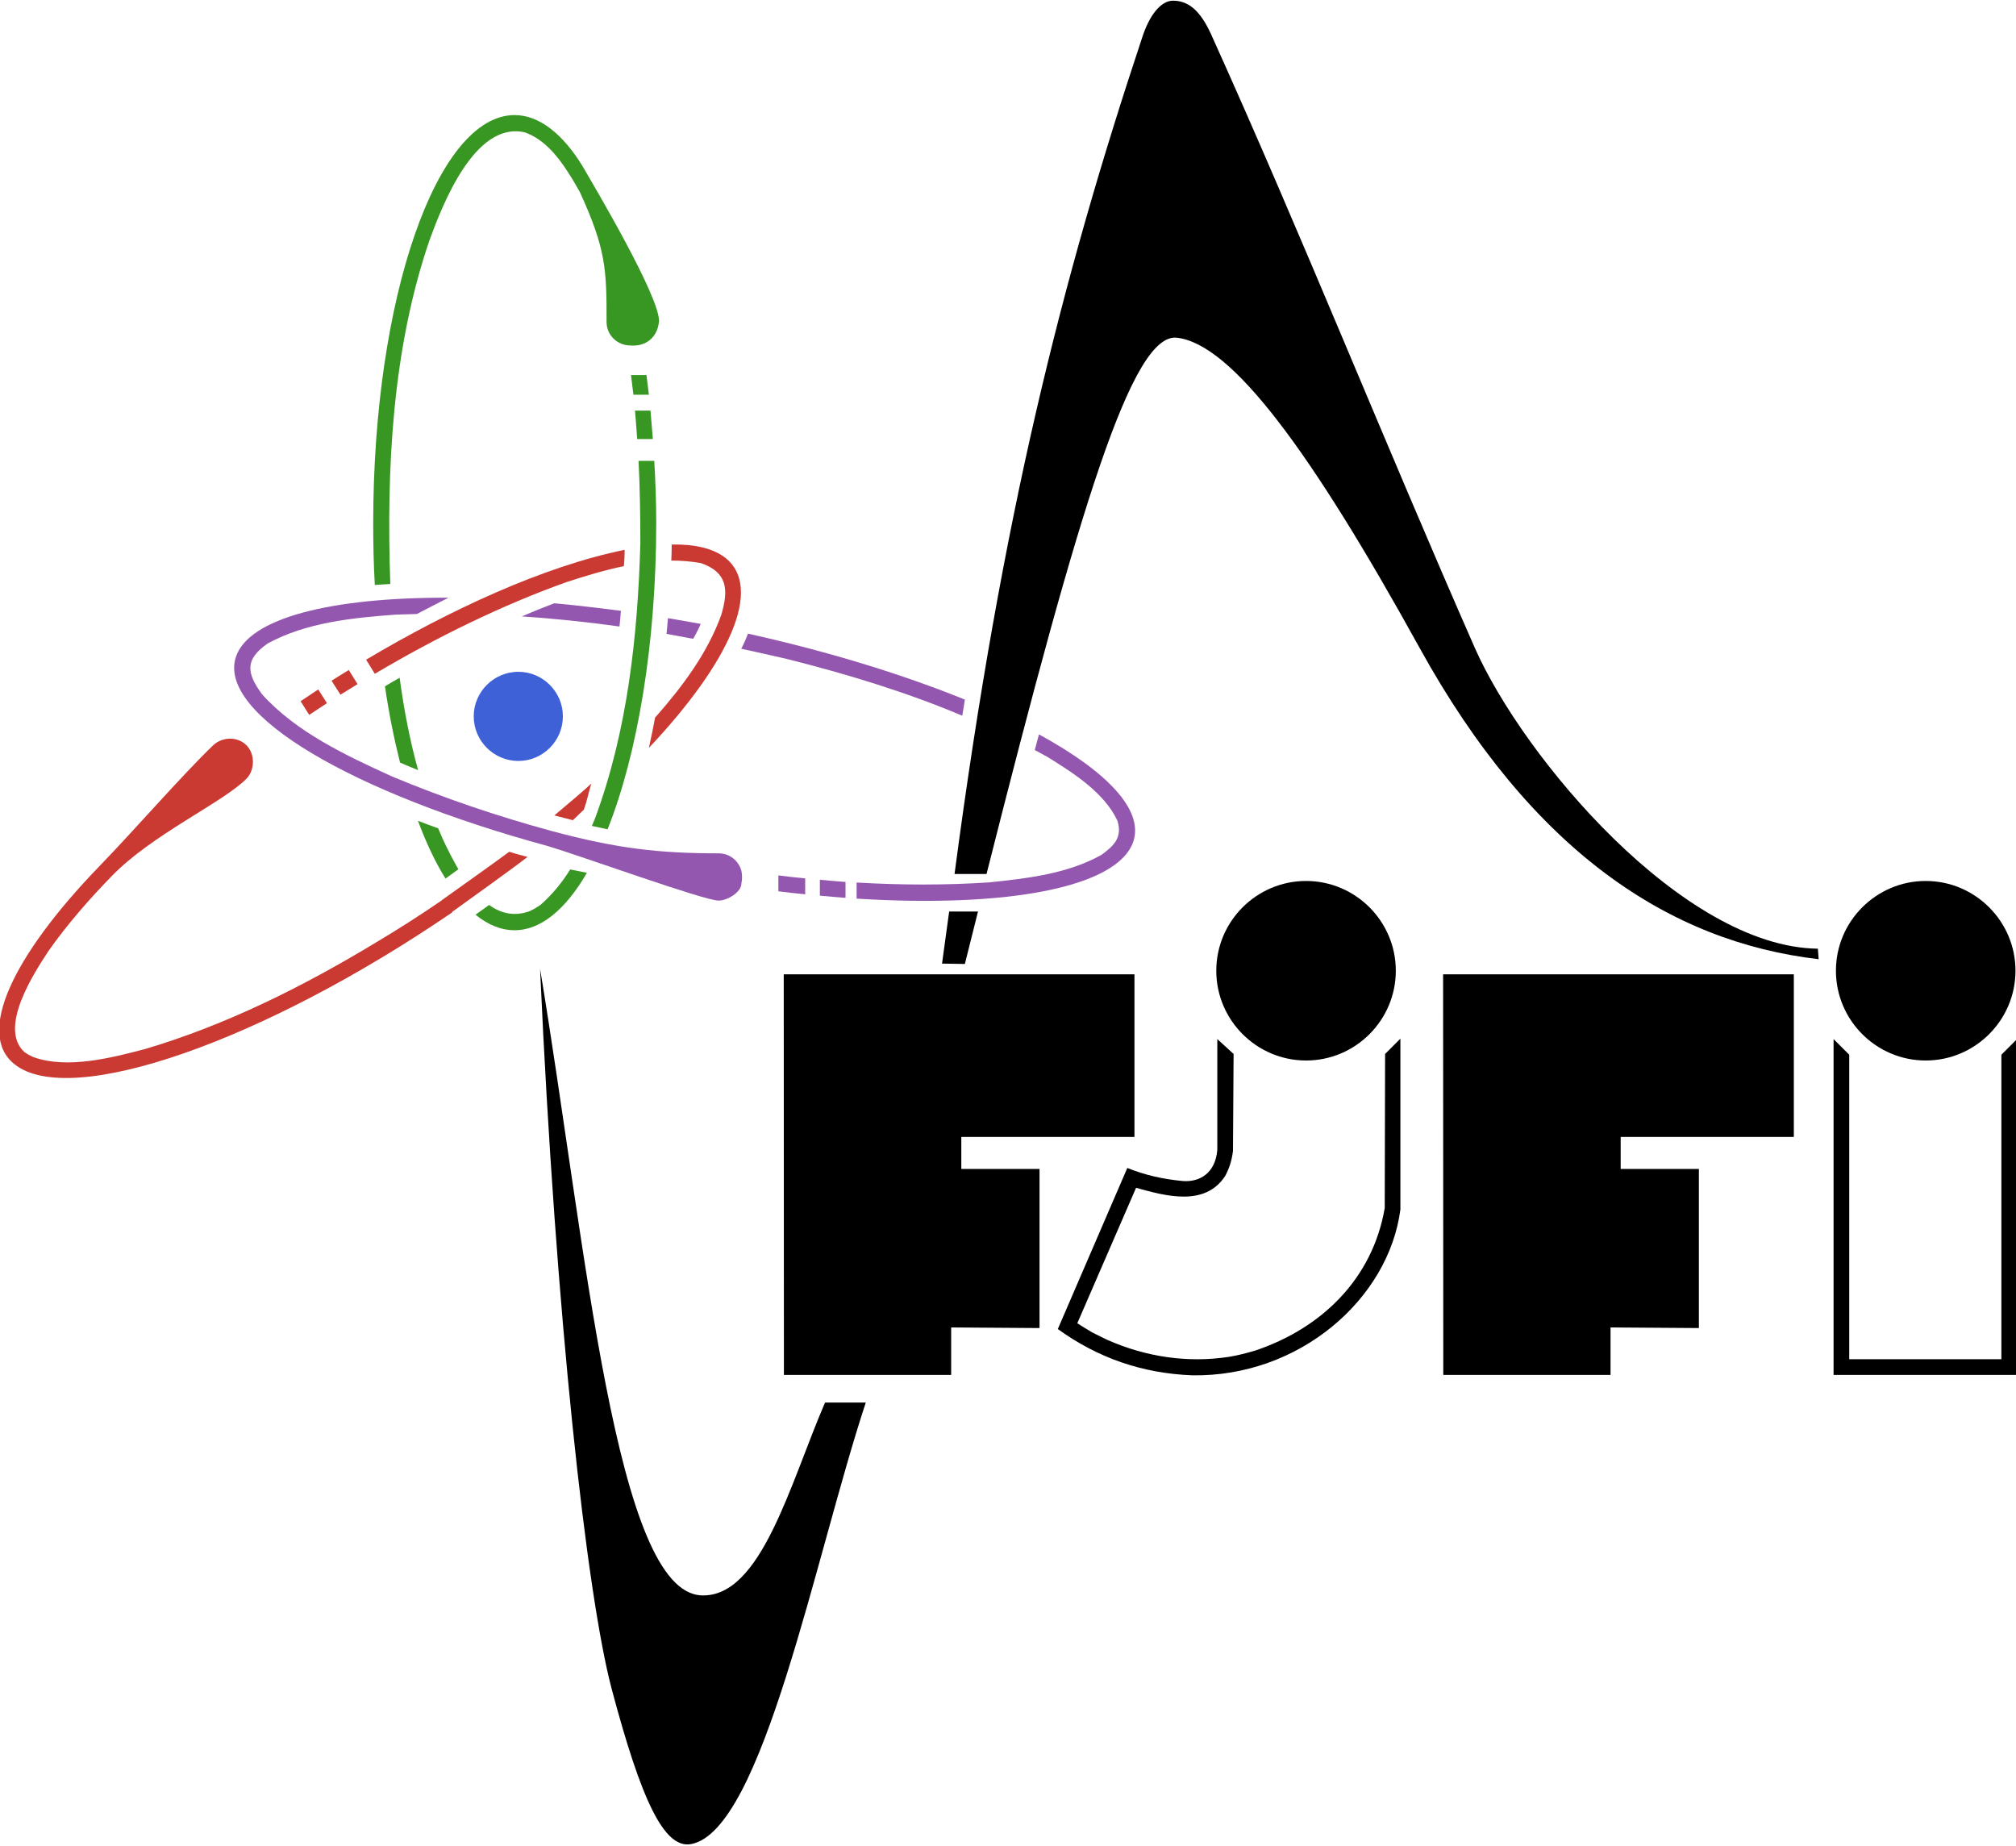
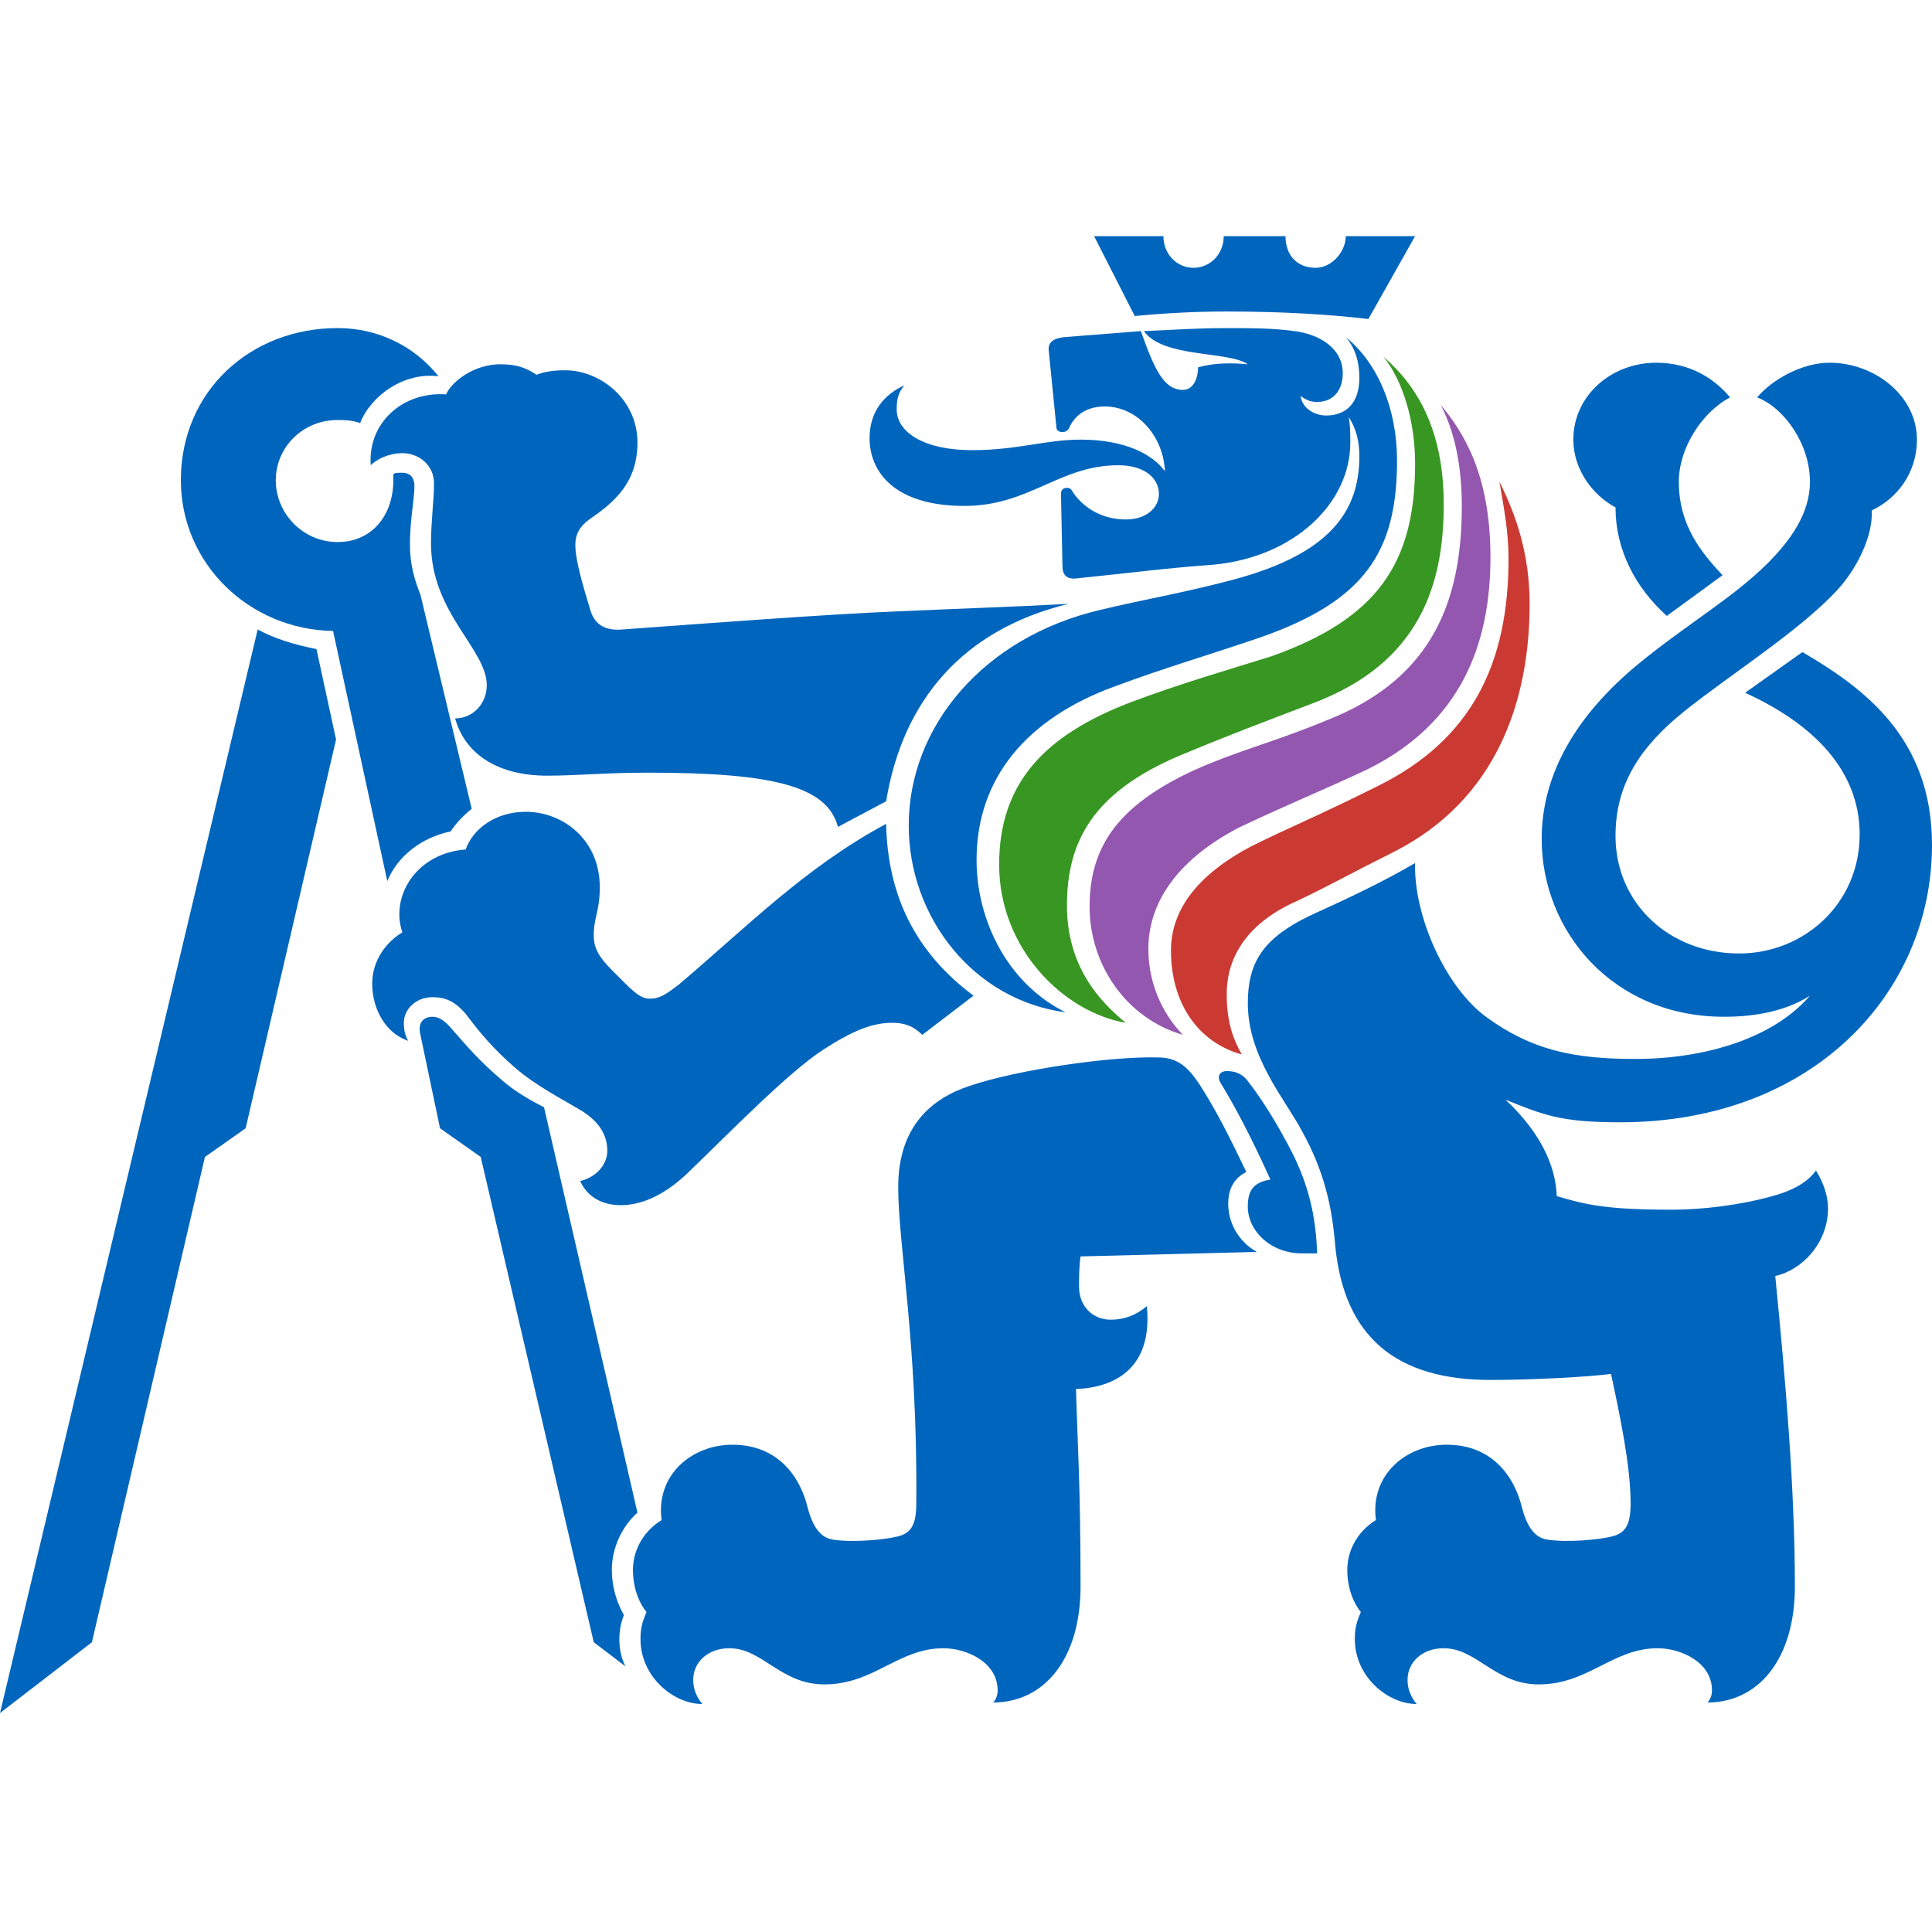
- <svg xmlns="http://www.w3.org/2000/svg" version="1.1" id="svg2" xml:space="preserve" width="236" height="216" viewBox="0 0 236 216">
-   <defs id="defs6" />
-   <g id="g10" transform="matrix(1.333333,0,0,1.333333,0,5.4e-6)">
-     <path style="fill:#9457b0;fill-opacity:1;fill-rule:evenodd;stroke:none" d="m 70.694,78.509 v -1.395 c -0.786,-0.07 -1.571,-0.16 -2.356,-0.262 v 1.395 c 0.785,0.101 1.59,0.191 2.356,0.262" id="path911" />
-     <path style="fill:#9457b0;fill-opacity:1;fill-rule:evenodd;stroke:none" d="m 48.67,52.962 c -0.976,0.367 -1.933,0.75 -2.859,1.152 2.859,0.191 5.719,0.488 8.578,0.887 0.055,-0.453 0.09,-0.922 0.125,-1.375 -2.008,-0.262 -3.941,-0.488 -5.844,-0.664 z" id="path909" />
-     <path style="fill:#9457b0;fill-opacity:1;fill-rule:evenodd;stroke:none" d="m 60.858,56.083 c 0.175,-0.297 0.332,-0.594 0.472,-0.887 0.051,-0.125 0.121,-0.262 0.192,-0.422 -0.977,-0.172 -1.934,-0.347 -2.875,-0.504 -0.035,0.453 -0.09,0.926 -0.125,1.379 0.769,0.137 1.554,0.293 2.336,0.434 z" id="path907" />
-     <path style="fill:#9457b0;fill-opacity:1;fill-rule:evenodd;stroke:none" d="m 65.08,56.954 c 0.227,-0.434 0.418,-0.871 0.594,-1.324 7.164,1.586 13.668,3.609 19.039,5.789 -0.07,0.472 -0.156,0.941 -0.226,1.414 -4.969,-2.094 -10.164,-3.664 -15.364,-4.973 -1.34,-0.312 -2.683,-0.609 -4.043,-0.906 z" id="path905" />
-     <path style="fill:#9457b0;fill-opacity:1;fill-rule:evenodd;stroke:none" d="m 90.85,65.848 c 0.125,-0.453 0.246,-0.925 0.367,-1.378 5.945,3.246 9.172,6.593 8.301,9.363 -1.324,4.098 -11.125,5.879 -24.309,5.058 v -1.414 c 3.891,0.227 7.778,0.246 11.668,-0.015 3.328,-0.348 6.852,-0.75 9.817,-2.407 1.148,-0.82 1.863,-1.57 1.41,-3.015 -1.184,-2.496 -3.906,-4.203 -6.156,-5.598 -0.364,-0.191 -0.731,-0.402 -1.098,-0.594 z" id="path903" />
-     <path style="fill:#9457b0;fill-opacity:1;fill-rule:evenodd;stroke:none" d="m 74.233,78.821 v -1.394 c -0.75,-0.055 -1.5,-0.122 -2.25,-0.192 v 1.395 c 0.75,0.07 1.519,0.14 2.25,0.191 z" id="path901" />
-     <path style="fill:#000000;fill-opacity:1;fill-rule:evenodd;stroke:none" d="m 162.358,92.595 v 26.73 h 13.359 V 92.595 l 1.375,-1.375 v 29.484 h -16.109 V 91.22 Z" id="path899" />
-     <path style="fill:#000000;fill-opacity:1;fill-rule:evenodd;stroke:none" d="m 169.073,93.102 c 4.339,0 7.882,-3.539 7.882,-7.882 0,-4.34 -3.543,-7.879 -7.882,-7.879 -4.344,0 -7.883,3.539 -7.883,7.879 0,4.343 3.539,7.882 7.883,7.882 z" id="path897" />
-     <path style="fill:#0065bd;fill-opacity:1;fill-rule:evenodd;stroke:none" d="m 128.08,86.911 h 28.036 v 11.527 h -15.204 v 5.563 h 6.871 v 11.195 l -7.761,-0.055 v 4.188 h -11.926 z" id="path895" />
-     <path style="fill:#000000;fill-opacity:1;fill-rule:evenodd;stroke:none" d="m 126.717,120.704 -0.016,-35.168 h 30.793 v 14.277 h -15.203 v 2.809 h 6.867 v 13.969 l -7.757,-0.055 v 4.168 z" id="path893" />
-     <path style="fill:#000000;fill-opacity:1;fill-rule:evenodd;stroke:none" d="m 122.951,91.184 -1.343,1.344 -0.032,13.527 c -1.066,6.211 -5.546,10.571 -11.406,12.524 -0.715,0.207 -1.515,0.418 -2.265,0.539 -3.665,0.559 -7.325,0 -10.707,-1.5 l -1.309,-0.645 c -0.383,-0.226 -0.922,-0.558 -1.305,-0.804 l 5.16,-11.891 c 2.579,0.715 6.051,1.692 7.829,-1.047 0.382,-0.715 0.574,-1.375 0.679,-2.179 l 0.055,-8.524 -1.43,-1.308 v 9.73 c -0.176,2.074 -1.57,2.84 -3.019,2.734 -1.797,-0.171 -3.328,-0.523 -4.883,-1.148 l -6.102,14.141 c 3.504,2.527 7.375,3.886 11.789,4.062 9.465,0.156 17.278,-6.746 18.289,-14.558 z" id="path891" />
-     <path style="fill:#0065bd;fill-opacity:1;fill-rule:evenodd;stroke:none" d="m 70.19,86.911 h 28.035 v 11.527 h -15.203 v 5.563 h 6.871 v 11.195 l -7.762,-0.055 v 4.188 h -11.926 z" id="path889" />
-     <path style="fill:#000000;fill-opacity:1;fill-rule:evenodd;stroke:none" d="m 68.826,120.704 -0.015,-35.168 h 30.793 v 14.277 h -15.203 v 2.809 h 6.867 v 13.969 l -7.758,-0.055 v 4.168 z" id="path887" />
-     <path style="fill:#000000;fill-opacity:1;fill-rule:evenodd;stroke:none" d="m 47.416,85.048 c 4.063,24.461 6.625,54.734 14.176,55.011 5.231,0.211 7.758,-9.765 10.844,-16.929 h 3.578 c -4.449,13.476 -9.051,37.574 -15.328,38.761 -2.391,0.454 -4.395,-3.89 -6.992,-13.656 -2.18,-8.281 -4.883,-32.324 -6.278,-63.187 z" id="path885" />
-     <path style="fill:#3f61d7;fill-opacity:1;fill-rule:evenodd;stroke:none" d="m 45.514,66.805 c 2.144,0 3.906,-1.757 3.906,-3.921 0,-2.145 -1.762,-3.907 -3.906,-3.907 -2.16,0 -3.922,1.762 -3.922,3.907 0,2.164 1.762,3.921 3.922,3.921 z" id="path883" />
-     <path style="fill:#000000;fill-opacity:1;fill-rule:evenodd;stroke:none" d="m 114.67,93.102 c 4.34,0 7.879,-3.539 7.879,-7.882 0,-4.34 -3.539,-7.879 -7.879,-7.879 -4.344,0 -7.883,3.539 -7.883,7.879 0,4.343 3.539,7.882 7.883,7.882 z" id="path881" />
-     <path style="fill:#ca3a33;fill-opacity:1;fill-rule:evenodd;stroke:none" d="m 27.94,60.528 0.765,1.203 c -0.504,0.332 -1.027,0.684 -1.535,1.012 -0.015,0 -0.015,0 -0.035,0 l -0.746,-1.184 c 0.504,-0.332 1.027,-0.679 1.551,-1.031 z" id="path879" />
-     <path style="fill:#ca3a33;fill-opacity:1;fill-rule:evenodd;stroke:none" d="m 48.67,71.587 c 0.543,0.136 1.082,0.277 1.621,0.418 0.211,-0.176 0.75,-0.735 0.961,-0.907 0.332,-0.91 0.383,-1.398 0.664,-2.304 -1.047,0.961 -2.164,1.867 -3.246,2.793 z" id="path877" />
-     <path style="fill:#ca3a33;fill-opacity:1;fill-rule:evenodd;stroke:none" d="m 58.975,47.802 c 2.043,-0.036 3.664,0.347 4.726,1.183 3.297,2.633 0.383,9.121 -6.73,16.672 0.191,-0.891 0.383,-1.762 0.539,-2.652 2.391,-2.703 4.621,-5.684 5.824,-9.047 0.649,-2.215 0.524,-3.699 -1.777,-4.52 -0.871,-0.156 -1.742,-0.226 -2.617,-0.226 0.019,-0.469 0.035,-0.942 0.035,-1.41 z" id="path875" />
-     <path style="fill:#ca3a33;fill-opacity:1;fill-rule:evenodd;stroke:none" d="m 21.643,68.36 c 0.75,-0.769 0.75,-2.179 0,-2.929 -0.801,-0.805 -2.145,-0.75 -2.93,0 -2.789,2.683 -6.797,7.324 -10.043,10.671 -7.566,7.844 -10.793,14.645 -7.39,17.332 4.914,3.922 21.898,-2.043 38.429,-13.339 -0.019,0 -0.035,-0.02 -0.035,-0.02 1.184,-0.852 5.613,-4.027 6.645,-4.848 -0.524,-0.136 -1.082,-0.277 -1.606,-0.453 -0.836,0.629 -5.09,3.664 -5.93,4.258 0.02,0 0.02,0 0.02,0 -1.902,1.305 -3.836,2.543 -5.773,3.695 -6.364,3.852 -13.18,7.27 -20.332,9.379 -2.946,0.77 -6.797,1.762 -9.762,0.699 l -0.438,-0.21 -0.367,-0.243 c -2.301,-2.144 0.891,-6.976 2.145,-8.894 1.64,-2.317 3.523,-4.481 5.511,-6.52 3.539,-3.679 9.801,-6.488 11.856,-8.578 z" id="path873" />
-     <path style="fill:#0065bd;fill-opacity:1;fill-rule:evenodd;stroke:none" d="m 35.104,59.45 h -0.067 c 0,0 0,0.016 0.016,0.016 z" id="path871" />
-     <path style="fill:#000000;fill-opacity:1;fill-rule:evenodd;stroke:none" d="m 82.709,84.595 0.625,-4.571 h 2.532 l -1.153,4.602 z" id="path869" />
-     <path style="fill:#000000;fill-opacity:1;fill-rule:evenodd;stroke:none" d="m 159.674,84.208 c -13.058,-1.516 -25.144,-9.414 -35.031,-27.32 -9.59,-17.368 -16.496,-26.68 -21.309,-27.239 -3.906,-0.453 -8.492,14.508 -16.718,47.078 h -2.809 c 4.148,-31.418 9.449,-52.308 16.476,-73.441 0.629,-1.953 1.641,-3.227 2.704,-3.227 1.64,0 2.632,1.309 3.468,3.227 7.868,17.418 15.102,35.57 23.035,53.602 4.274,9.656 18.274,26.257 30.114,26.398 z" id="path867" />
-     <path style="fill:#389723;fill-opacity:1;fill-rule:evenodd;stroke:none" d="m 56.971,34.653 h -1.359 c -0.071,-0.574 -0.141,-1.148 -0.211,-1.726 h 1.359 c 0.07,0.578 0.141,1.132 0.211,1.726 z" id="path865" />
-     <path style="fill:#389723;fill-opacity:1;fill-rule:evenodd;stroke:none" d="m 36.709,67.61 c -0.539,-0.211 -1.062,-0.437 -1.586,-0.664 -0.523,-2.074 -0.976,-4.305 -1.324,-6.695 0.418,-0.262 0.852,-0.504 1.289,-0.75 0.367,2.738 0.891,5.476 1.621,8.109 z" id="path863" />
-     <path style="fill:#389723;fill-opacity:1;fill-rule:evenodd;stroke:none" d="m 36.694,72.055 c 0.589,0.227 1.183,0.454 1.777,0.665 0.437,1.062 0.926,2.074 1.48,3.066 0.09,0.176 0.192,0.352 0.297,0.523 -0.382,0.282 -0.75,0.543 -1.132,0.821 -0.891,-1.414 -1.692,-3.121 -2.422,-5.075 z" id="path861" />
-     <path style="fill:#389723;fill-opacity:1;fill-rule:evenodd;stroke:none" d="m 42.936,79.45 c -0.387,0.277 -0.785,0.574 -1.188,0.852 1.098,0.89 2.235,1.363 3.438,1.363 2.301,0 4.48,-1.832 6.344,-5.039 -0.489,-0.106 -0.977,-0.195 -1.465,-0.297 -0.696,1.113 -1.532,2.16 -2.598,3.102 l -0.488,0.316 -0.469,0.242 c -1.379,0.508 -2.562,0.176 -3.574,-0.539 z" id="path859" />
-     <path style="fill:#389723;fill-opacity:1;fill-rule:evenodd;stroke:none" d="m 55.35,30.329 c 1.203,0.105 2.371,-0.559 2.512,-2.145 0.015,-2.195 -5.598,-11.683 -6.75,-13.652 -1.707,-2.773 -3.782,-4.43 -5.926,-4.43 -6.836,0 -12.418,16.079 -12.418,35.782 0,1.863 0.035,3.695 0.14,5.472 0.454,-0.031 0.907,-0.066 1.36,-0.086 -0.348,-10.058 0.156,-20.609 3.453,-30.218 1.117,-3.032 3.957,-10.442 8.352,-9.434 1.64,0.578 2.843,2.008 3.8,3.508 0.367,0.555 0.715,1.168 1.032,1.726 2.316,5.039 2.351,6.852 2.351,11.418 0,1.153 0.942,2.059 2.094,2.059 z" id="path857" />
-     <path style="fill:#389723;fill-opacity:1;fill-rule:evenodd;stroke:none" d="m 53.346,72.805 c -0.453,-0.105 -0.91,-0.191 -1.379,-0.296 0.086,-0.207 0.176,-0.438 0.277,-0.664 2.844,-7.688 3.75,-16.004 3.977,-24.164 0,-2.372 -0.035,-4.797 -0.156,-7.219 h 1.379 c 0.101,1.758 0.172,3.59 0.172,5.422 0,10.722 -1.657,20.347 -4.27,26.921 z" id="path855" />
-     <path style="fill:#389723;fill-opacity:1;fill-rule:evenodd;stroke:none" d="m 55.944,38.544 h 1.375 c -0.071,-0.856 -0.137,-1.676 -0.207,-2.496 h -1.36 c 0.067,0.836 0.137,1.656 0.192,2.496 z" id="path853" />
-     <path style="fill:#9457b0;fill-opacity:1;fill-rule:evenodd;stroke:none" d="m 63.092,79.063 c -1.273,0 -12.031,-3.902 -14.961,-4.777 -17.191,-4.672 -29.015,-11.559 -27.43,-16.582 1.102,-3.453 8.372,-5.266 18.676,-5.231 -0.926,0.473 -1.847,0.942 -2.773,1.43 -0.61,0.02 -1.238,0.035 -1.848,0.055 -3.785,0.277 -7.848,0.68 -11.246,2.527 -2.023,1.41 -1.883,2.578 -0.504,4.465 3.016,3.348 7.41,5.387 11.418,7.219 4.551,1.898 9.277,3.504 14.039,4.793 5.699,1.535 9.434,1.953 14.629,1.953 0.957,0 1.742,0.629 1.988,1.5 0,0 0,0 0.016,0 v 0.035 c 0.035,0.176 0.055,0.367 0.055,0.559 0,0.172 -0.02,0.367 -0.055,0.539 0,0.785 -1.238,1.515 -2.004,1.515 z" id="path851" />
-     <path style="fill:#ca3a33;fill-opacity:1;fill-rule:evenodd;stroke:none" d="m 32.908,59.153 -0.765,-1.238 c 7.269,-4.324 15.551,-8.195 22.699,-9.645 0,0.035 0,0.071 0,0.106 0,0.418 -0.031,0.871 -0.066,1.324 -1.711,0.352 -3.418,0.875 -5.024,1.398 -5.668,2.02 -11.457,4.864 -16.844,8.055 z" id="path849" />
-     <path style="fill:#ca3a33;fill-opacity:1;fill-rule:evenodd;stroke:none" d="m 30.623,58.821 0.77,1.238 c -0.508,0.313 -1.012,0.629 -1.5,0.926 l -0.785,-1.222 c 0.488,-0.313 0.992,-0.629 1.515,-0.942 z" id="path14" />
+ <svg xmlns="http://www.w3.org/2000/svg" version="1.1" id="Layer_1" x="0px" y="0px" width="600" height="600" viewBox="0 0 600 600" enable-background="new 0 0 141.73 141.73" xml:space="preserve">
+   <defs id="defs9">
+ 	
+ </defs>
+   <g id="g855" transform="matrix(4.76993,0,0,4.76993,-30.30337,-101.8856)">
+     <path id="path861" d="m 114.873,61.461 3.63,-2.649 c -1.373,-1.472 -2.846,-3.238 -2.846,-6.083 0,-2.159 1.473,-4.513 3.337,-5.495 -0.981,-1.178 -2.551,-2.257 -4.809,-2.257 -2.942,0 -5.396,2.159 -5.396,5.004 0,1.962 1.276,3.63 2.747,4.416 0,2.747 1.276,5.2 3.337,7.064" style="fill:#0065bd" />
+     <path id="path859" d="m 95.445,42.132 3.042,-5.397 h -4.514 c 0,0.981 -0.883,2.061 -1.964,2.061 -1.177,0 -1.961,-0.785 -1.961,-2.061 h -4.022 c 0,1.178 -0.884,2.061 -1.963,2.061 -1.078,0 -1.963,-0.882 -1.963,-2.061 h -4.513 l 2.648,5.201 c 2.061,-0.196 4.023,-0.295 5.985,-0.295 3.633,0 6.772,0.196 9.225,0.491" style="fill:#0065bd" />
+     <path id="path857" d="m 87.204,90.015 c -0.491,-0.885 -0.982,-1.964 -0.982,-3.926 0,-2.552 1.472,-4.709 4.611,-6.083 2.062,-0.982 3.631,-1.864 6.379,-3.238 6.476,-3.337 8.732,-9.615 8.732,-16.09 0,-3.239 -0.883,-5.79 -1.964,-7.948 0.295,1.766 0.59,3.238 0.59,5.004 0,6.77 -2.354,11.774 -8.536,14.815 -3.926,1.962 -5.887,2.748 -8.243,3.926 -3.335,1.765 -5.199,4.021 -5.199,6.768 0,3.435 1.765,5.985 4.612,6.772" style="fill:#ca3a33;fill-opacity:1" />
+     <path id="path855" d="m 83.376,88.738 c -1.079,-1.08 -2.256,-3.042 -2.256,-5.594 0,-3.236 2.158,-5.985 5.985,-7.947 3.336,-1.569 5.298,-2.354 8.241,-3.729 6.182,-3.042 8.047,-8.241 8.047,-13.834 0,-5.396 -1.768,-8.145 -3.239,-9.91 1.08,2.061 1.374,4.514 1.374,6.574 0,5.985 -1.767,11.185 -8.731,13.933 -3.533,1.472 -5.79,1.962 -8.832,3.335 -4.808,2.259 -6.672,4.908 -6.672,8.832 0,3.729 2.354,7.26 6.083,8.34" style="fill:#9457b0;fill-opacity:1" />
+     <path id="path853" d="m 79.647,87.953 c -1.668,-1.374 -3.827,-3.629 -3.827,-7.652 0,-4.221 1.768,-7.36 7.263,-9.714 3.531,-1.472 5.396,-2.159 8.731,-3.434 7.065,-2.649 8.537,-7.85 8.537,-12.951 0,-4.907 -1.767,-7.752 -3.926,-9.617 1.276,1.57 2.062,4.22 2.062,6.967 0,6.476 -2.453,10.105 -9.42,12.559 -2.846,0.884 -5.887,1.767 -9.026,2.944 -5.692,2.159 -8.636,5.299 -8.636,10.597 0,5.493 4.22,9.616 8.242,10.301" style="fill:#389723;fill-opacity:1" />
+     <path id="path851" d="m 75.723,87.268 c -3.924,-1.964 -5.789,-6.183 -5.789,-9.911 0,-5.397 3.336,-9.223 8.928,-11.283 3.435,-1.276 6.183,-2.061 9.616,-3.238 6.673,-2.355 8.832,-5.496 8.832,-11.48 0,-3.434 -1.276,-6.378 -3.337,-8.046 0.688,0.786 0.884,1.767 0.884,2.65 0,1.667 -0.884,2.453 -2.159,2.453 -0.785,0 -1.57,-0.491 -1.668,-1.275 0.393,0.294 0.687,0.391 1.078,0.391 1.081,0 1.668,-0.784 1.668,-1.863 0,-1.668 -1.569,-2.551 -3.139,-2.747 -1.374,-0.196 -2.847,-0.196 -4.515,-0.196 -1.667,0 -3.237,0.098 -5.297,0.196 1.274,1.765 5.493,1.275 6.77,2.158 -1.079,-0.099 -2.158,-0.099 -3.238,0.196 0,0.687 -0.294,1.472 -0.981,1.472 -1.275,0 -1.863,-1.374 -2.747,-3.826 l -5.004,0.392 c -0.784,0.098 -1.079,0.392 -0.981,0.982 l 0.491,4.905 c 0,0.197 0.196,0.294 0.393,0.294 0.195,0 0.392,-0.098 0.49,-0.392 0.195,-0.392 0.785,-1.276 2.257,-1.276 2.158,0 3.826,1.963 3.924,4.22 -0.783,-1.08 -2.551,-2.061 -5.493,-2.061 -2.258,0 -4.121,0.686 -7.065,0.686 -3.14,0 -4.906,-1.177 -4.906,-2.649 0,-0.687 0.098,-1.079 0.491,-1.57 -1.276,0.589 -2.257,1.668 -2.257,3.435 0,2.158 1.57,4.415 6.182,4.415 4.22,0 6.182,-2.649 10.008,-2.649 1.767,0 2.648,0.883 2.648,1.863 0,0.884 -0.784,1.668 -2.158,1.668 -1.668,0 -2.845,-0.882 -3.435,-1.766 -0.098,-0.195 -0.195,-0.293 -0.393,-0.293 -0.293,0 -0.391,0.196 -0.391,0.391 l 0.098,4.711 c 0,0.588 0.293,0.883 0.98,0.786 2.944,-0.295 5.985,-0.688 8.832,-0.884 5.298,-0.49 8.928,-4.022 8.928,-7.947 0,-0.589 0,-1.08 -0.099,-1.668 0.492,0.785 0.688,1.571 0.688,2.552 0,3.631 -1.963,6.377 -8.243,8.046 -3.336,0.882 -5.788,1.275 -8.635,1.962 -7.555,1.767 -12.461,7.555 -12.461,14.031 0,5.982 4.22,11.378 10.205,12.165" style="fill:#0065bd" />
+     <path id="path849" d="m 42.854,51.846 c 0.393,-0.883 0.49,-1.668 0.49,-2.257 0,-1.275 -0.588,-2.453 -1.178,-2.944 1.472,0 2.747,1.08 2.747,2.551 0,1.374 -0.882,2.257 -2.059,2.65" style="fill:#0065bd" />
+     <path id="path847" d="m 60.908,75.197 3.139,-1.667 c 1.08,-6.575 5.004,-11.186 11.872,-12.853 -3.63,0.195 -6.77,0.293 -11.185,0.489 -4.71,0.197 -12.461,0.786 -17.858,1.178 -1.079,0.098 -1.766,-0.293 -2.061,-1.178 -0.293,-0.98 -0.882,-2.845 -0.981,-3.924 -0.098,-0.883 0.099,-1.472 0.884,-2.061 1.569,-1.079 3.139,-2.354 3.139,-5.003 0,-2.846 -2.453,-4.71 -4.709,-4.71 -0.786,0 -1.374,0.099 -1.864,0.295 -0.589,-0.393 -1.177,-0.687 -2.356,-0.687 -1.667,0 -3.139,1.079 -3.532,1.962 -2.845,-0.196 -5.102,1.865 -4.906,4.612 0.393,-0.392 1.177,-0.786 2.061,-0.786 1.079,0 2.06,0.786 2.06,1.963 0,1.08 -0.196,2.453 -0.196,3.925 0,4.514 3.631,6.869 3.631,9.223 0,1.178 -0.883,2.159 -2.061,2.159 0.687,2.453 2.943,3.728 5.985,3.728 1.963,0 3.729,-0.195 6.574,-0.195 8.144,-0.001 11.676,0.882 12.364,3.53" style="fill:#0065bd" />
+     <path id="path845" d="m 91.128,102.965 h 0.98 c -0.099,-3.139 -0.882,-5.298 -2.158,-7.555 -0.687,-1.274 -1.569,-2.649 -2.257,-3.533 -0.392,-0.588 -0.882,-0.783 -1.472,-0.783 -0.393,0 -0.687,0.293 -0.393,0.783 0.785,1.276 1.864,3.238 3.238,6.28 -1.178,0.197 -1.472,0.786 -1.472,1.767 0.002,1.569 1.473,3.041 3.534,3.041" style="fill:#0065bd" />
+     <path id="path843" d="m 39.026,52.238 c 0.098,-2.748 -1.079,-4.22 -2.747,-4.906 0.294,-0.098 0.687,-0.294 1.275,-0.294 1.276,0 2.65,1.08 2.65,2.748 10e-4,0.881 -0.294,1.863 -1.178,2.452" style="fill:#0065bd" />
+     <path id="path841" d="m 101.921,121.313 c -0.393,-0.883 -1.668,-1.765 -3.237,-1.765 -0.884,0 -1.472,0.195 -1.865,0.391 0.099,-0.785 0.884,-1.667 2.454,-1.667 1.864,0 2.845,1.472 2.648,3.041" style="fill:#0065bd" />
+     <path id="path839" d="m 101.332,125.534 c -0.588,-0.688 -1.57,-1.276 -2.845,-1.276 -1.57,0 -2.354,0.687 -2.748,1.177 -0.196,-1.177 0.785,-2.649 2.649,-2.649 1.964,-0.001 2.944,1.374 2.944,2.748" style="fill:#0065bd" />
+     <path id="path837" d="m 31.569,78.729 c 0.688,-1.668 2.257,-2.845 4.122,-3.237 0.392,-0.59 0.882,-1.079 1.374,-1.472 L 33.729,60.087 c -0.393,-0.981 -0.687,-1.963 -0.687,-3.336 0,-1.472 0.294,-2.944 0.294,-3.729 0,-0.687 -0.393,-0.883 -0.785,-0.883 -0.294,0 -0.491,0 -0.589,0.099 v 0.392 c 0,2.257 -1.374,4.022 -3.63,4.022 -2.257,0 -4.024,-1.863 -4.024,-4.022 0,-2.159 1.767,-3.924 4.024,-3.924 0.392,0 0.883,0 1.472,0.196 0.686,-1.767 2.845,-3.336 5.102,-3.042 -1.57,-1.962 -3.924,-3.139 -6.573,-3.139 -5.692,0 -10.205,4.12 -10.205,9.909 0,5.397 4.415,9.714 9.91,9.812 z" style="fill:#0065bd" />
+     <path id="path835" d="m 46.778,99.826 c 1.472,0 3.042,-0.785 4.514,-2.257 2.649,-2.552 6.378,-6.378 8.634,-7.85 1.963,-1.274 3.238,-1.767 4.513,-1.767 0.786,0 1.374,0.197 1.962,0.785 l 3.336,-2.552 C 65.911,83.34 64.144,79.612 64.046,75 c -5.298,2.845 -9.125,6.769 -13.54,10.499 -0.786,0.588 -1.178,0.883 -1.865,0.883 -0.687,0 -1.275,-0.688 -2.452,-1.864 -0.982,-0.982 -1.178,-1.57 -1.178,-2.257 0,-1.178 0.392,-1.57 0.392,-3.14 0,-3.141 -2.452,-4.907 -4.808,-4.907 -1.962,0 -3.434,1.081 -3.925,2.454 -2.649,0.196 -4.317,2.158 -4.317,4.218 0,0.492 0.098,0.883 0.196,1.178 -0.982,0.59 -1.963,1.767 -1.963,3.336 0,1.669 0.883,3.239 2.354,3.729 -0.195,-0.295 -0.293,-0.685 -0.293,-1.177 0,-0.883 0.785,-1.667 1.863,-1.667 0.884,0 1.472,0.293 2.159,1.077 0.883,1.18 1.767,2.259 3.238,3.533 1.374,1.178 2.944,1.962 4.416,2.847 0.883,0.588 1.57,1.372 1.57,2.55 0,0.786 -0.589,1.669 -1.766,1.964 0.493,1.078 1.474,1.57 2.651,1.57" style="fill:#0065bd" />
+     <path id="path833" d="m 41.186,80.692 c -0.099,-1.963 -1.57,-3.533 -3.435,-3.925 0.295,-0.195 0.786,-0.49 1.57,-0.49 1.374,0 2.454,1.177 2.454,2.452 -10e-4,0.982 -0.296,1.472 -0.589,1.963" style="fill:#0065bd" />
+     <path id="path831" d="m 52.077,132.304 c -0.393,-0.491 -0.589,-0.981 -0.589,-1.571 0,-1.177 0.98,-2.06 2.354,-2.06 2.159,0 3.336,2.354 6.182,2.354 3.238,0 4.808,-2.354 7.752,-2.354 1.472,0 3.531,0.883 3.531,2.747 0,0.295 -0.098,0.59 -0.293,0.785 3.334,0 5.691,-2.845 5.691,-7.556 0,-6.572 -0.197,-9.224 -0.295,-12.853 2.551,-0.098 5.005,-1.374 4.611,-5.396 -0.688,0.588 -1.472,0.883 -2.354,0.883 -1.178,0 -2.061,-0.883 -2.061,-2.159 0,-0.589 0,-1.276 0.099,-1.962 l 11.479,-0.295 c -1.078,-0.589 -1.864,-1.767 -1.864,-3.139 0,-0.982 0.394,-1.669 1.179,-2.062 -1.08,-2.257 -1.963,-4.023 -3.042,-5.69 -0.589,-0.883 -1.275,-1.767 -2.65,-1.767 -3.041,-0.098 -9.222,0.784 -12.362,1.864 -2.355,0.784 -4.612,2.551 -4.612,6.574 0,3.728 1.276,10.302 1.177,20.605 0,1.472 -0.393,1.962 -1.275,2.157 -0.785,0.197 -2.845,0.393 -4.121,0.197 -0.687,-0.098 -1.275,-0.588 -1.668,-2.06 -0.491,-2.062 -1.962,-4.123 -4.906,-4.123 -2.649,0 -5.003,1.964 -4.612,4.906 -1.275,0.786 -1.864,2.062 -1.864,3.238 0,1.176 0.392,2.159 0.883,2.748 -0.294,0.688 -0.393,1.078 -0.393,1.766 -0.001,2.456 2.158,4.223 4.023,4.223" style="fill:#0065bd" />
+     <path id="path829" d="m 38.242,83.342 c -0.589,-1.177 -1.864,-1.864 -3.336,-1.864 -0.588,0 -1.079,0.098 -1.472,0.195 0.196,-0.785 1.079,-1.472 2.355,-1.472 1.667,0 2.747,1.277 2.453,3.141" style="fill:#0065bd" />
+     <path id="path827" d="m 55.412,121.313 c -0.392,-0.883 -1.668,-1.765 -3.238,-1.765 -0.883,0 -1.472,0.195 -1.864,0.391 0.099,-0.785 0.883,-1.667 2.453,-1.667 1.864,0 2.845,1.472 2.649,3.041" style="fill:#0065bd" />
+     <path id="path825" d="m 47.072,129.851 c -0.294,-0.59 -0.393,-1.178 -0.393,-1.767 0,-0.588 0.098,-1.078 0.294,-1.57 -0.491,-0.882 -0.784,-1.864 -0.784,-2.943 0,-1.472 0.686,-2.845 1.667,-3.729 L 41.773,93.448 c -0.982,-0.49 -1.963,-1.079 -2.748,-1.767 -1.374,-1.177 -2.158,-2.06 -3.434,-3.531 -0.392,-0.395 -0.687,-0.59 -1.08,-0.59 -0.588,0 -0.98,0.393 -0.784,1.178 l 1.275,6.082 2.649,1.865 7.359,31.596 z" style="fill:#0065bd" />
+     <path id="path823" d="m 54.824,125.534 c -0.589,-0.688 -1.57,-1.276 -2.845,-1.276 -1.57,0 -2.356,0.687 -2.749,1.177 -0.195,-1.177 0.786,-2.649 2.65,-2.649 1.962,-0.001 2.944,1.374 2.944,2.748" style="fill:#0065bd" />
+     <path id="path821" d="m 6.353,132.892 5.984,-4.61 7.359,-31.596 2.65,-1.865 5.887,-25.312 -1.276,-5.888 C 25.485,63.326 24.209,62.934 23.13,62.345 Z" style="fill:#0065bd" />
+     <path id="path2" d="m 98.585,132.304 c -0.393,-0.491 -0.59,-0.981 -0.59,-1.571 0,-1.177 0.982,-2.06 2.356,-2.06 2.158,0 3.336,2.354 6.182,2.354 3.237,0 4.808,-2.354 7.751,-2.354 1.472,0 3.532,0.883 3.532,2.747 0,0.295 -0.099,0.59 -0.295,0.785 3.337,0 5.692,-2.845 5.692,-7.556 0,-6.279 -0.589,-13.245 -1.277,-20.212 1.767,-0.393 3.436,-2.159 3.436,-4.416 0,-0.785 -0.294,-1.667 -0.786,-2.452 -0.49,0.688 -1.372,1.274 -2.845,1.667 -2.061,0.59 -4.611,0.885 -6.476,0.885 -4.219,0 -5.594,-0.295 -7.556,-0.885 -0.099,-2.648 -1.766,-4.807 -3.336,-6.278 2.453,0.98 3.532,1.472 7.457,1.472 12.56,0 20.311,-8.438 20.311,-18.055 0,-6.966 -4.415,-10.204 -8.438,-12.56 l -3.729,2.65 c 4.514,2.061 7.457,5.101 7.457,9.222 0,4.514 -3.63,7.752 -7.85,7.752 -4.513,0 -8.046,-3.238 -8.046,-7.654 0,-3.334 1.571,-5.787 4.515,-8.143 2.943,-2.355 7.456,-5.201 9.909,-7.85 1.276,-1.374 2.355,-3.532 2.257,-5.2 1.669,-0.786 2.944,-2.454 2.944,-4.612 0,-2.845 -2.747,-5.004 -5.691,-5.004 -1.767,0 -3.729,1.08 -4.71,2.257 1.767,0.687 3.436,3.042 3.436,5.495 0,2.061 -1.276,3.826 -2.749,5.298 -2.256,2.256 -5.2,3.925 -8.438,6.574 -3.925,3.239 -6.28,7.065 -6.28,11.381 0,5.985 4.612,11.578 11.872,11.578 2.356,0 4.221,-0.49 5.595,-1.374 -2.356,2.748 -6.771,4.121 -11.383,4.121 -4.023,0 -6.771,-0.588 -9.714,-2.747 -2.649,-1.962 -4.71,-6.573 -4.611,-10.009 -2.159,1.276 -4.711,2.454 -6.868,3.436 -3.042,1.473 -4.023,3.042 -4.023,5.69 0,3.532 2.453,6.28 3.532,8.34 1.472,2.649 1.963,5.004 2.159,7.458 0.588,5.985 4.023,8.731 10.106,8.731 2.746,0 6.377,-0.197 7.85,-0.393 0.588,2.749 1.275,5.985 1.275,8.439 0,1.472 -0.394,1.962 -1.275,2.157 -0.785,0.197 -2.847,0.393 -4.121,0.197 -0.688,-0.098 -1.276,-0.588 -1.669,-2.06 -0.49,-2.062 -1.962,-4.123 -4.905,-4.123 -2.65,0 -5.005,1.964 -4.612,4.906 -1.274,0.786 -1.864,2.062 -1.864,3.238 0,1.176 0.393,2.159 0.883,2.748 -0.293,0.688 -0.392,1.078 -0.392,1.766 -0.001,2.457 2.158,4.224 4.022,4.224" style="fill:#0065bd" />
  </g>
</svg>
